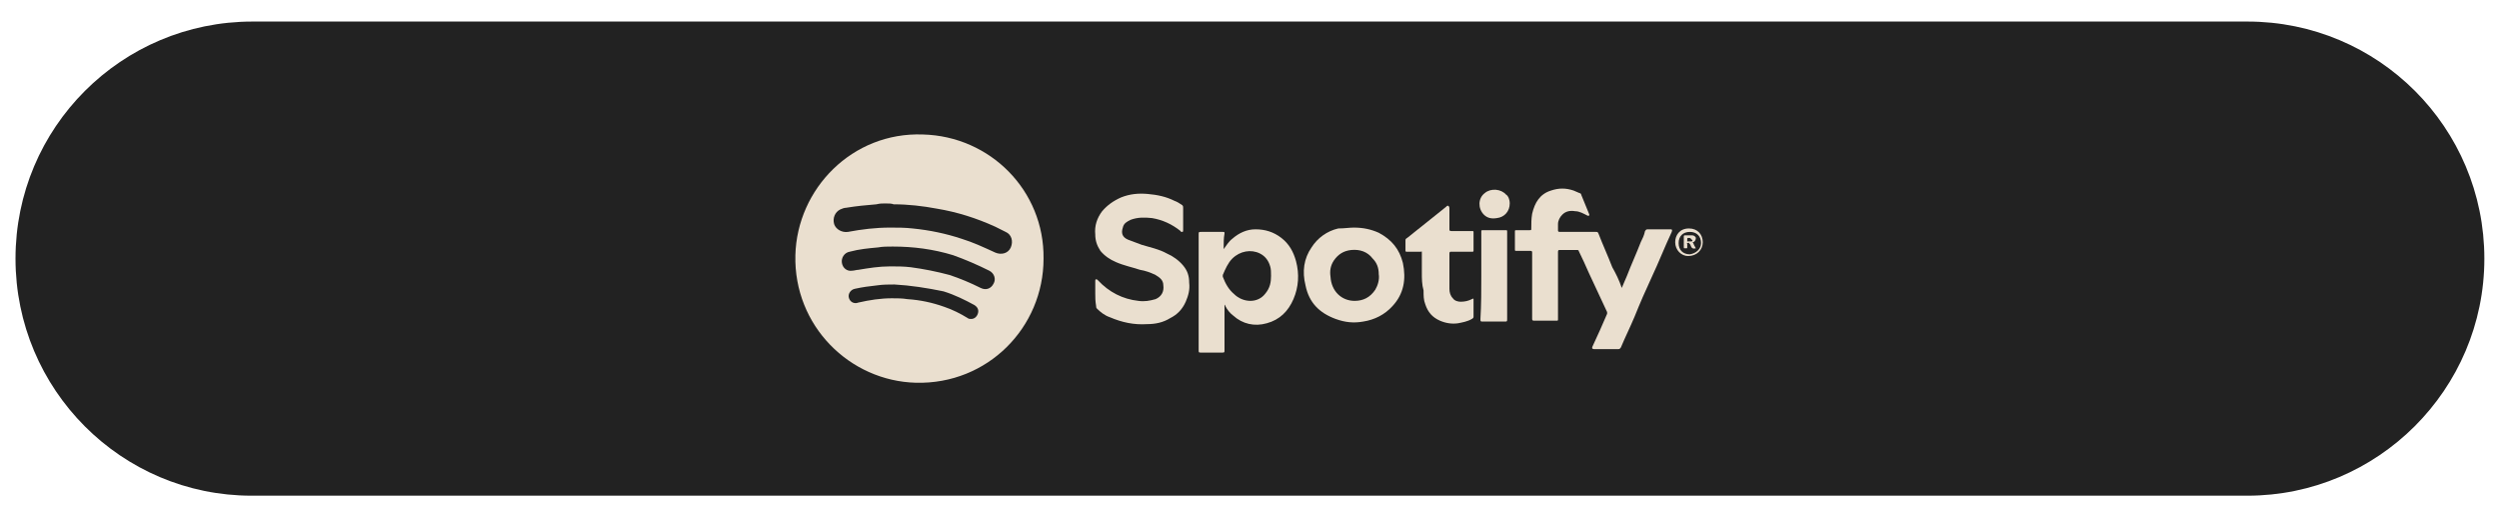
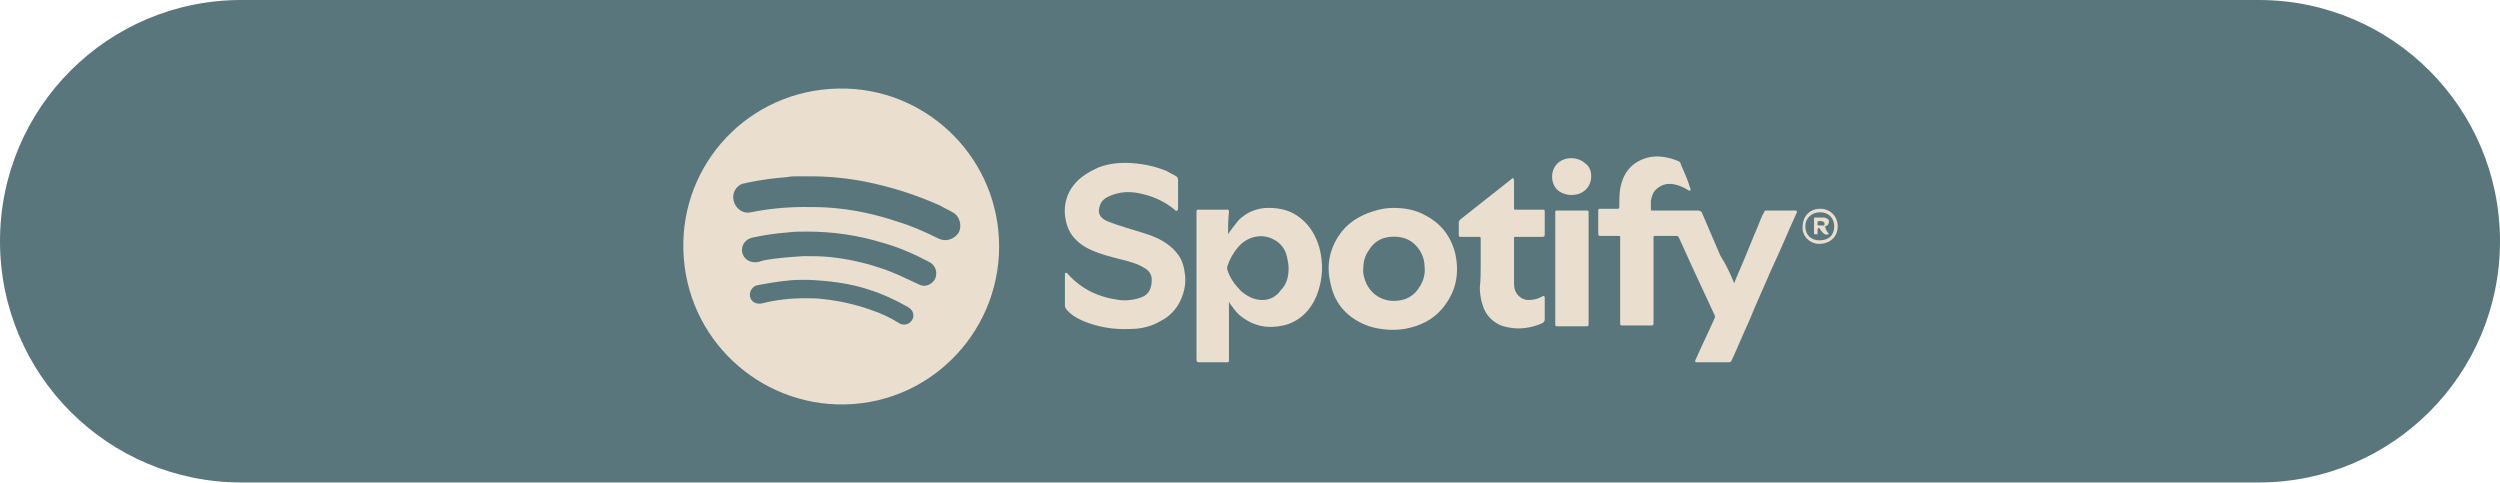
- <svg xmlns="http://www.w3.org/2000/svg" version="1.1" id="Layer_1" x="0px" y="0px" viewBox="0 0 290 60" style="enable-background:new 0 0 290 60;" xml:space="preserve">
+ <svg xmlns="http://www.w3.org/2000/svg" version="1.1" id="Layer_1" x="0px" y="0px" viewBox="0 0 285 55" style="enable-background:new 0 0 285 55;" xml:space="preserve">
  <style type="text/css">
- 	.st0{fill:#222222;}
+ 	.st0{fill:#58767C;}
	.st1{fill:#EADFCF;}
</style>
+   <path class="st0" d="M257.5,55h-230C12.3,55,0,42.7,0,27.5v0C0,12.3,12.3,0,27.5,0l230,0C272.7,0,285,12.3,285,27.5v0  C285,42.7,272.7,55,257.5,55z" />
  <g>
-     <path class="st0" d="M260.8,57.5H29.2C14.1,57.5,1.8,45.2,1.8,30v0c0-15.2,12.3-27.5,27.5-27.5h231.5c15.2,0,27.5,12.3,27.5,27.5v0   C288.3,45.2,275.9,57.5,260.8,57.5z" />
-     <g>
-       <path class="st1" d="M121.1,30c0,8-6.5,14.6-14.8,14.4c-7.7-0.2-14.2-6.6-14-14.8c0.2-7.7,6.6-14.3,14.8-14    C114.9,15.8,121.2,22.1,121.1,30z M102.7,23.6c-0.3,0-0.6,0-1,0.1c-1.2,0.1-2.3,0.2-3.5,0.4c-0.2,0-0.5,0.1-0.7,0.2    c-0.6,0.3-0.9,1-0.7,1.7c0.2,0.6,0.9,1,1.6,0.9c1.6-0.3,3.2-0.5,4.9-0.5c0.9,0,1.7,0,2.6,0.1c2,0.2,3.9,0.6,5.7,1.2    c1.3,0.4,2.6,1,3.9,1.6c0.7,0.3,1.5,0.1,1.8-0.6c0.3-0.7,0.1-1.5-0.6-1.8c-0.4-0.2-0.8-0.4-1.2-0.6c-2.2-1-4.4-1.7-6.8-2.1    c-1.6-0.3-3.3-0.5-5-0.5C103.5,23.6,103.1,23.6,102.7,23.6z M103.6,28.6c-0.6,0-1.2,0-1.7,0.1c-1.1,0.1-2.2,0.2-3.3,0.5    c-0.6,0.1-1,0.7-0.9,1.3c0.1,0.6,0.6,1,1.2,0.9c0.2,0,0.5-0.1,0.7-0.1c1.2-0.2,2.4-0.4,3.7-0.4c0.8,0,1.6,0,2.4,0.1    c1.5,0.2,3,0.5,4.5,0.9c1.2,0.4,2.4,0.9,3.6,1.5c0.6,0.3,1.2,0.1,1.5-0.5c0.3-0.5,0.1-1.2-0.5-1.5c-1.4-0.7-2.8-1.3-4.2-1.8    C108.3,28.9,106,28.6,103.6,28.6z M103.8,33c-0.7,0-1.3,0-2,0.1c-0.9,0.1-1.7,0.2-2.6,0.4c-0.5,0.1-0.8,0.6-0.7,1    c0.1,0.5,0.6,0.8,1.1,0.6c1.3-0.3,2.6-0.5,3.9-0.5c0.6,0,1.2,0,1.8,0.1c1.5,0.1,2.9,0.4,4.3,0.9c0.9,0.3,1.9,0.8,2.7,1.3    c0.1,0.1,0.3,0.1,0.4,0.1c0.4,0,0.7-0.3,0.8-0.7c0.1-0.4-0.1-0.7-0.4-0.9c-1.1-0.6-2.3-1.2-3.6-1.6    C107.6,33.4,105.6,33.1,103.8,33z" />
-       <path class="st1" d="M188.2,33.4c0.2-0.5,0.4-0.9,0.6-1.4c0.5-1.3,1.1-2.6,1.6-3.9c0.2-0.4,0.4-0.8,0.5-1.3    c0.1-0.1,0.1-0.2,0.3-0.2c0.9,0,1.7,0,2.6,0c0.2,0,0.3,0,0.2,0.3c-0.8,1.7-1.5,3.5-2.3,5.2c-0.7,1.5-1.4,3.1-2,4.6    c-0.5,1.2-1.1,2.4-1.6,3.6c-0.1,0.1-0.1,0.2-0.3,0.2c-0.9,0-1.8,0-2.8,0c-0.2,0-0.3-0.1-0.2-0.3c0.6-1.3,1.2-2.6,1.7-3.8    c0-0.1,0-0.1,0-0.2c-0.7-1.5-1.4-3-2.1-4.5c-0.4-0.9-0.8-1.8-1.2-2.6c0-0.1-0.1-0.1-0.2-0.1c-0.7,0-1.4,0-2,0    c-0.1,0-0.2,0-0.2,0.2c0,2.6,0,5.2,0,7.8c0,0.2,0,0.2-0.2,0.2c-0.8,0-1.7,0-2.5,0c-0.2,0-0.3,0-0.3-0.2c0-2.6,0-5.2,0-7.7    c0-0.1,0-0.2-0.2-0.2c-0.5,0-1,0-1.6,0c-0.2,0-0.2,0-0.2-0.2c0-0.7,0-1.3,0-2c0-0.2,0-0.2,0.2-0.2c0.5,0,1,0,1.5,0    c0.2,0,0.2,0,0.2-0.2c0-0.6,0-1.1,0.1-1.7c0.3-1.3,0.9-2.3,2.2-2.7c0.9-0.3,1.7-0.3,2.6,0c0.2,0.1,0.5,0.2,0.7,0.3    c0.1,0,0.2,0.1,0.2,0.2c0.3,0.7,0.6,1.5,0.9,2.2c0,0.1,0.1,0.1,0,0.2c-0.1,0.1-0.1,0-0.2,0c-0.4-0.2-0.9-0.5-1.4-0.5    c-0.6-0.1-1.1,0-1.5,0.4c-0.3,0.3-0.5,0.7-0.5,1.1c0,0.2,0,0.5,0,0.7c0,0.1,0,0.2,0.2,0.2c1.4,0,2.8,0,4.2,0c0.2,0,0.2,0,0.3,0.2    c0.5,1.3,1.1,2.6,1.6,3.9C187.5,31.7,187.9,32.5,188.2,33.4z" />
-       <path class="st1" d="M142,28.9c0.3-0.4,0.6-0.9,1-1.2c0.8-0.7,1.7-1.1,2.7-1.1c1.1,0,2.1,0.3,3,1c0.9,0.7,1.4,1.6,1.7,2.7    c0.4,1.5,0.3,3-0.3,4.4c-0.6,1.4-1.6,2.4-3.1,2.8c-1.4,0.4-2.8,0.1-3.9-0.9c-0.4-0.3-0.7-0.7-0.9-1.1c0-0.1-0.1-0.1-0.1-0.2    c0,0.1,0,0.1,0,0.2c0,1.7,0,3.4,0,5.1c0,0.3,0,0.3-0.3,0.3c-0.8,0-1.6,0-2.4,0c-0.3,0-0.3,0-0.3-0.3c0-4.5,0-8.9,0-13.4    c0-0.3,0-0.3,0.3-0.3c0.8,0,1.7,0,2.5,0c0.2,0,0.2,0,0.2,0.2C142,27.6,142,28.2,142,28.9z M147.5,32c0-0.4,0-0.8-0.1-1.1    c-0.2-0.7-0.6-1.2-1.2-1.5c-1-0.5-2.3-0.3-3.2,0.6c-0.5,0.5-0.8,1.2-1.1,1.9c0,0.1,0,0.1,0,0.2c0.3,0.8,0.7,1.5,1.3,2    c0.5,0.5,1.2,0.8,1.9,0.8c0.7,0,1.3-0.3,1.7-0.8C147.4,33.4,147.5,32.7,147.5,32z" />
-       <path class="st1" d="M127.1,34c0-0.5,0-1,0-1.4c0-0.1,0-0.2,0.1-0.2c0.1,0,0.1,0,0.2,0.1c1.3,1.4,2.9,2.2,4.7,2.4    c0.7,0.1,1.3,0,2-0.2c0.7-0.3,1-0.9,0.9-1.6c0-0.6-0.4-0.9-0.9-1.2c-0.6-0.3-1.2-0.5-1.8-0.6c-0.9-0.3-1.9-0.5-2.8-0.9    c-0.7-0.3-1.3-0.7-1.8-1.3c-0.4-0.6-0.6-1.2-0.6-1.9c-0.1-1,0.2-1.9,0.8-2.7c0.6-0.7,1.3-1.2,2.2-1.6c1-0.4,2-0.5,3.1-0.4    c1.1,0.1,2.1,0.3,3.1,0.8c0.3,0.1,0.6,0.3,0.9,0.5c0.1,0.1,0.1,0.2,0.1,0.3c0,0.9,0,1.7,0,2.6c0,0.1,0,0.2-0.1,0.2    c-0.1,0-0.2,0-0.2-0.1c-1-0.8-2.1-1.3-3.3-1.5c-0.9-0.1-1.7-0.1-2.5,0.2c-0.4,0.2-0.8,0.4-0.9,0.9c-0.2,0.6-0.1,1.1,0.6,1.4    c0.5,0.2,1.1,0.4,1.6,0.6c1,0.3,2,0.5,2.9,1c0.7,0.3,1.4,0.8,1.9,1.4c0.5,0.6,0.7,1.2,0.7,2c0.1,0.8-0.1,1.5-0.4,2.2    c-0.4,0.9-1,1.5-1.8,1.9c-0.8,0.5-1.7,0.7-2.7,0.7c-1.5,0.1-2.9-0.2-4.3-0.8c-0.6-0.2-1.1-0.6-1.5-1c-0.1-0.1-0.1-0.2-0.1-0.3    C127.1,34.9,127.1,34.5,127.1,34z" />
-       <path class="st1" d="M157.1,26.4c1.1,0,2,0.2,2.9,0.6c1.5,0.8,2.4,1.9,2.8,3.5c0.4,1.9,0.1,3.6-1.2,5c-0.9,1-2.1,1.6-3.4,1.8    c-1.1,0.2-2.1,0.1-3.2-0.3c-1.9-0.7-3.1-1.9-3.5-3.9c-0.4-1.6-0.2-3.1,0.7-4.4c0.7-1.1,1.8-1.9,3.1-2.2    C156,26.5,156.6,26.4,157.1,26.4z M157.2,34.9c1,0,1.8-0.4,2.4-1.3c0.3-0.5,0.5-1.2,0.4-1.8c0-0.7-0.2-1.3-0.7-1.8    c-0.6-0.8-1.5-1.1-2.5-1c-0.9,0.1-1.5,0.5-2,1.2c-0.4,0.6-0.5,1.2-0.4,1.9C154.5,33.8,155.7,34.9,157.2,34.9z" />
-       <path class="st1" d="M165,31.6c0-0.8,0-1.6,0-2.3c0-0.1,0-0.2-0.1-0.1c-0.5,0-1.1,0-1.6,0c-0.2,0-0.2,0-0.2-0.2c0-0.4,0-0.7,0-1.1    c0-0.1,0-0.2,0.2-0.3c1.5-1.2,3-2.4,4.5-3.6c0.1-0.1,0.2-0.2,0.3-0.1c0.1,0.1,0.1,0.2,0.1,0.3c0,0.8,0,1.6,0,2.4    c0,0.1,0,0.2,0.2,0.2c0.8,0,1.6,0,2.4,0c0.2,0,0.2,0,0.2,0.2c0,0.7,0,1.3,0,2c0,0.2,0,0.2-0.2,0.2c-0.8,0-1.6,0-2.4,0    c-0.1,0-0.2,0-0.2,0.2c0,1.4,0,2.7,0,4.1c0,0.4,0.1,0.8,0.4,1.1c0.2,0.3,0.6,0.4,0.9,0.4c0.5,0,0.9-0.1,1.3-0.3    c0.2-0.1,0.2-0.1,0.2,0.1c0,0.6,0,1.3,0,1.9c0,0.1,0,0.2-0.2,0.3c-0.5,0.3-1.1,0.4-1.6,0.5c-0.7,0.1-1.4,0-2.1-0.3    c-0.9-0.4-1.4-1-1.7-1.9c-0.2-0.5-0.2-1-0.2-1.6C165,33,165,32.3,165,31.6z" />
-       <path class="st1" d="M171.9,32c0-1.7,0-3.4,0-5.1c0-0.2,0-0.2,0.2-0.2c0.9,0,1.7,0,2.6,0c0.2,0,0.2,0,0.2,0.2c0,0.7,0,1.3,0,2    c0,2.7,0,5.4,0,8.1c0,0.3,0,0.3-0.3,0.3c-0.8,0-1.7,0-2.5,0c-0.3,0-0.3,0-0.3-0.3C171.9,35.3,171.9,33.7,171.9,32z" />
-       <path class="st1" d="M175.2,23.6c0,0.9-0.6,1.6-1.5,1.7c-0.6,0.1-1.1,0-1.5-0.4c-0.7-0.7-0.7-1.9,0.1-2.5c0.7-0.6,1.9-0.5,2.5,0.2    C175,22.7,175.2,23.1,175.2,23.6z" />
-       <path class="st1" d="M194.4,28.1c0-0.8,0.5-1.6,1.6-1.6c1,0,1.6,0.7,1.6,1.6c0,0.9-0.7,1.6-1.7,1.6    C195.1,29.7,194.4,29,194.4,28.1z M197.4,28.2c0-0.8-0.5-1.3-1.3-1.3c-0.8,0-1.3,0.5-1.3,1.3c0,0.8,0.5,1.3,1.3,1.3    C196.8,29.4,197.4,28.9,197.4,28.2z" />
-       <path class="st1" d="M196.8,28.8C196.8,28.8,196.8,28.8,196.8,28.8c-0.3,0.1-0.5,0-0.6-0.3c0-0.1-0.1-0.2-0.2-0.3    c0-0.1-0.1,0-0.2,0c-0.1,0,0,0.1,0,0.1c0,0.1,0,0.2,0,0.4c0,0.1,0,0.1-0.1,0.1c-0.1,0-0.1,0-0.2,0c-0.1,0-0.1,0-0.1-0.1    c0-0.4,0-0.9,0-1.3c0,0,0-0.1,0.1-0.1c0.3,0,0.6,0,0.9,0c0.2,0,0.4,0.2,0.4,0.3c0,0.2-0.1,0.4-0.3,0.5c-0.1,0-0.1,0.1,0,0.1    C196.6,28.5,196.7,28.6,196.8,28.8z M196,27.6c-0.2,0-0.2,0-0.2,0.2c0,0,0,0,0,0.1c0,0,0,0.1,0,0.1c0.2,0,0.3,0,0.5,0    c0.1,0,0.1-0.1,0.1-0.1c0-0.1,0-0.1-0.1-0.1C196.2,27.6,196.1,27.6,196,27.6z" />
-     </g>
+     <path class="st1" d="M113.9,28.1c0,10-8.2,18.3-18.5,18c-9.6-0.3-17.7-8.2-17.5-18.5c0.2-9.7,8.2-17.8,18.6-17.5   C106.1,10.4,113.9,18.3,113.9,28.1z M90.9,20.1c-0.4,0-0.8,0-1.2,0.1c-1.5,0.1-2.9,0.3-4.4,0.6c-0.3,0.1-0.6,0.1-0.8,0.2   c-0.8,0.4-1.1,1.3-0.8,2.1c0.3,0.8,1.1,1.3,1.9,1.1c2-0.4,4-0.6,6.1-0.6c1.1,0,2.1,0,3.2,0.1c2.4,0.2,4.8,0.7,7.2,1.5   c1.7,0.5,3.3,1.2,4.9,2c0.8,0.4,1.8,0.1,2.3-0.7c0.4-0.8,0.1-1.9-0.7-2.3c-0.5-0.3-1-0.5-1.5-0.8c-2.7-1.2-5.5-2.1-8.5-2.7   c-2.1-0.4-4.1-0.6-6.2-0.6C91.8,20.1,91.3,20.1,90.9,20.1z M92,26.4c-0.7,0-1.5,0-2.2,0.1c-1.4,0.1-2.7,0.3-4.1,0.6   c-0.7,0.2-1.2,0.8-1.1,1.6c0.1,0.7,0.7,1.2,1.5,1.2c0.3,0,0.6-0.1,0.9-0.2c1.5-0.3,3.1-0.4,4.6-0.5c1,0,2,0,3,0.1   c1.9,0.2,3.8,0.6,5.6,1.2c1.6,0.5,3,1.2,4.5,1.9c0.7,0.4,1.5,0.1,1.9-0.6c0.3-0.7,0.1-1.5-0.6-1.9c-1.7-0.9-3.5-1.7-5.3-2.2   C97.8,26.8,94.9,26.4,92,26.4z M92.1,31.9c-0.9,0-1.7,0-2.4,0.1c-1.1,0.1-2.2,0.3-3.3,0.5c-0.6,0.1-1,0.7-0.9,1.3   c0.1,0.6,0.7,0.9,1.3,0.8c1.6-0.4,3.2-0.6,4.9-0.6c0.7,0,1.5,0,2.2,0.1c1.8,0.2,3.6,0.6,5.3,1.2c1.2,0.4,2.3,0.9,3.4,1.6   c0.2,0.1,0.3,0.1,0.5,0.1c0.5,0,0.9-0.4,1-0.8c0.1-0.5-0.1-0.9-0.6-1.2c-1.4-0.8-2.9-1.5-4.5-2C96.9,32.3,94.5,32,92.1,31.9z" />
+     <path class="st1" d="M197.7,32.3c0.2-0.6,0.5-1.2,0.7-1.7c0.7-1.6,1.3-3.2,2-4.8c0.2-0.5,0.4-1.1,0.7-1.6c0.1-0.2,0.1-0.2,0.3-0.2   c1.1,0,2.2,0,3.2,0c0.3,0,0.3,0.1,0.2,0.3c-1,2.2-1.9,4.4-2.9,6.5c-0.8,1.9-1.7,3.8-2.5,5.8c-0.7,1.5-1.3,3-2,4.5   c-0.1,0.2-0.2,0.2-0.4,0.2c-1.2,0-2.3,0-3.5,0c-0.3,0-0.3-0.1-0.2-0.3c0.7-1.6,1.5-3.2,2.2-4.8c0-0.1,0-0.2,0-0.2   c-0.9-1.9-1.7-3.7-2.6-5.6c-0.5-1.1-1-2.2-1.5-3.3c-0.1-0.1-0.1-0.2-0.2-0.2c-0.8,0-1.7,0-2.5,0c-0.2,0-0.2,0-0.2,0.2   c0,3.2,0,6.5,0,9.7c0,0.3,0,0.3-0.3,0.3c-1.1,0-2.1,0-3.2,0c-0.3,0-0.3,0-0.3-0.3c0-3.2,0-6.4,0-9.7c0-0.2,0-0.2-0.2-0.2   c-0.7,0-1.3,0-2,0c-0.2,0-0.3,0-0.3-0.3c0-0.8,0-1.7,0-2.5c0-0.3,0-0.3,0.3-0.3c0.6,0,1.3,0,1.9,0c0.2,0,0.2-0.1,0.2-0.2   c0-0.7,0-1.4,0.1-2.1c0.3-1.6,1.1-2.8,2.7-3.4c1.1-0.4,2.1-0.3,3.2,0c0.3,0.1,0.6,0.2,0.8,0.3c0.1,0.1,0.2,0.1,0.2,0.3   c0.4,0.9,0.8,1.8,1.1,2.8c0,0.1,0.1,0.1,0,0.2c-0.1,0.1-0.2,0-0.2,0c-0.5-0.3-1.1-0.6-1.7-0.7c-0.7-0.1-1.3,0-1.9,0.5   c-0.4,0.3-0.6,0.8-0.7,1.4c0,0.3,0,0.6,0,0.9c0,0.2,0,0.2,0.2,0.2c1.7,0,3.5,0,5.2,0c0.2,0,0.3,0.1,0.4,0.2   c0.7,1.6,1.4,3.3,2.1,4.9C196.8,30.2,197.3,31.3,197.7,32.3z" />
+     <path class="st1" d="M140,26.7c0.4-0.6,0.8-1.1,1.2-1.6c0.9-0.9,2.1-1.4,3.4-1.4c1.4,0,2.6,0.3,3.7,1.2c1.1,0.9,1.7,2,2.1,3.3   c0.5,1.9,0.4,3.7-0.3,5.5c-0.7,1.7-2,3-3.8,3.4c-1.8,0.4-3.4,0.1-4.9-1.1c-0.5-0.4-0.8-0.9-1.2-1.4c0-0.1-0.1-0.2-0.1-0.2   c0,0.1,0,0.1,0,0.2c0,2.1,0,4.2,0,6.4c0,0.3,0,0.3-0.3,0.3c-1,0-2,0-3,0c-0.3,0-0.4,0-0.4-0.4c0-5.6,0-11.2,0-16.7   c0-0.3,0-0.3,0.3-0.3c1,0,2.1,0,3.1,0c0.3,0,0.3,0,0.3,0.3C140,25.1,140,25.9,140,26.7z M146.9,30.6c0-0.5-0.1-0.9-0.2-1.4   c-0.2-0.8-0.7-1.5-1.5-1.9c-1.3-0.7-2.9-0.4-4,0.8c-0.6,0.7-1,1.4-1.3,2.3c0,0.1,0,0.2,0,0.3c0.3,1,0.9,1.8,1.6,2.5   c0.7,0.6,1.5,1,2.4,1c0.9,0,1.6-0.4,2.1-1.1C146.7,32.4,146.9,31.5,146.9,30.6z" />
+     <path class="st1" d="M121.4,33.1c0-0.6,0-1.2,0-1.8c0-0.1,0-0.2,0.1-0.2c0.1,0,0.2,0,0.2,0.1c1.6,1.8,3.6,2.7,5.9,3   c0.8,0.1,1.7,0,2.5-0.3c0.9-0.3,1.2-1.1,1.2-2c0-0.8-0.5-1.2-1.1-1.5c-0.7-0.4-1.5-0.6-2.3-0.8c-1.2-0.3-2.4-0.6-3.5-1.1   c-0.9-0.4-1.6-0.9-2.2-1.7c-0.5-0.7-0.7-1.5-0.8-2.3c-0.1-1.2,0.2-2.4,1-3.4c0.7-0.9,1.7-1.5,2.8-2c1.3-0.5,2.6-0.6,3.9-0.5   c1.4,0.1,2.7,0.4,3.9,0.9c0.4,0.2,0.7,0.4,1.1,0.6c0.1,0.1,0.2,0.2,0.2,0.4c0,1.1,0,2.1,0,3.2c0,0.1,0,0.2-0.1,0.3   c-0.1,0.1-0.2,0-0.3-0.1c-1.2-1-2.6-1.6-4.2-1.9c-1.1-0.2-2.1-0.1-3.1,0.3c-0.5,0.2-1,0.5-1.2,1.1c-0.3,0.8-0.1,1.4,0.8,1.8   c0.7,0.3,1.4,0.5,2,0.7c1.2,0.4,2.5,0.7,3.6,1.2c0.9,0.4,1.8,1,2.4,1.8c0.6,0.7,0.8,1.6,0.9,2.5c0.1,1-0.1,1.9-0.5,2.8   c-0.5,1.1-1.3,1.9-2.3,2.4c-1,0.6-2.2,0.9-3.4,0.9c-1.9,0.1-3.7-0.2-5.4-0.9c-0.7-0.3-1.4-0.7-1.9-1.3c-0.1-0.1-0.2-0.3-0.2-0.4   C121.4,34.3,121.4,33.7,121.4,33.1z" />
+     <path class="st1" d="M158.8,23.7c1.3,0,2.5,0.2,3.6,0.8c1.8,0.9,3,2.4,3.5,4.4c0.5,2.3,0.1,4.4-1.5,6.3c-1.1,1.3-2.6,2-4.3,2.3   c-1.3,0.2-2.7,0.1-4-0.3c-2.3-0.8-3.9-2.4-4.4-4.8c-0.5-2-0.2-3.8,0.9-5.5c0.9-1.4,2.3-2.3,3.9-2.8   C157.4,23.8,158.2,23.7,158.8,23.7z M158.9,34.3c1.3,0,2.3-0.5,3-1.7c0.4-0.7,0.6-1.4,0.5-2.2c0-0.8-0.3-1.6-0.8-2.2   c-0.8-1-1.9-1.3-3.1-1.2c-1.1,0.1-1.9,0.6-2.5,1.6c-0.5,0.7-0.6,1.5-0.6,2.4C155.6,32.9,157,34.3,158.9,34.3z" />
+     <path class="st1" d="M168.8,30.1c0-1,0-1.9,0-2.9c0-0.1,0-0.2-0.2-0.2c-0.7,0-1.3,0-2,0c-0.3,0-0.3,0-0.3-0.3c0-0.4,0-0.9,0-1.3   c0-0.2,0.1-0.3,0.2-0.4c1.9-1.5,3.8-3,5.7-4.5c0.1-0.1,0.2-0.2,0.3-0.2c0.1,0.1,0.1,0.3,0.1,0.4c0,1,0,2,0,3c0,0.2,0,0.2,0.2,0.2   c1,0,2,0,3,0c0.3,0,0.3,0,0.3,0.3c0,0.8,0,1.6,0,2.5c0,0.2,0,0.3-0.3,0.3c-1,0-2,0-3,0c-0.2,0-0.2,0-0.2,0.2c0,1.7,0,3.4,0,5.1   c0,0.5,0.1,1,0.5,1.4c0.3,0.3,0.7,0.5,1.1,0.5c0.6,0,1.1-0.1,1.6-0.4c0.2-0.1,0.3-0.1,0.3,0.2c0,0.8,0,1.6,0,2.4   c0,0.2-0.1,0.3-0.2,0.4c-0.6,0.3-1.3,0.5-2.1,0.6c-0.9,0.1-1.8,0-2.7-0.3c-1.1-0.5-1.8-1.3-2.1-2.4c-0.2-0.6-0.3-1.3-0.3-1.9   C168.8,31.9,168.8,31,168.8,30.1z" />
+     <path class="st1" d="M177.3,30.6c0-2.1,0-4.2,0-6.3c0-0.3,0-0.3,0.3-0.3c1.1,0,2.1,0,3.2,0c0.3,0,0.3,0,0.3,0.3c0,0.8,0,1.6,0,2.4   c0,3.4,0,6.7,0,10.1c0,0.4,0,0.4-0.4,0.4c-1,0-2.1,0-3.1,0c-0.3,0-0.3,0-0.3-0.3C177.3,34.8,177.3,32.7,177.3,30.6z" />
+     <path class="st1" d="M181.4,20.1c0,1.1-0.8,2-1.9,2.1c-0.7,0.1-1.4-0.1-1.9-0.5c-0.9-0.8-0.9-2.4,0.1-3.2c0.9-0.7,2.3-0.6,3.1,0.2   C181.2,19,181.4,19.5,181.4,20.1z" />
+     <path class="st1" d="M205.5,25.8c0-1,0.7-2,2-2c1.2,0,2,0.9,2,2c0,1.2-0.9,2-2.1,2C206.3,27.8,205.4,26.9,205.5,25.8z M209.1,25.8   c0-1-0.7-1.6-1.6-1.6c-1,0-1.7,0.7-1.7,1.6c0,1,0.7,1.6,1.6,1.6C208.5,27.4,209.1,26.8,209.1,25.8z" />
+     <path class="st1" d="M208.5,26.7C208.5,26.7,208.5,26.7,208.5,26.7c-0.4,0.1-0.6,0-0.8-0.3c-0.1-0.1-0.2-0.2-0.2-0.3   c-0.1-0.1-0.1-0.1-0.2-0.1c-0.1,0,0,0.1-0.1,0.1c0,0.2,0,0.3,0,0.5c0,0.1,0,0.2-0.1,0.1c-0.1,0-0.1,0-0.2,0c-0.1,0-0.1,0-0.1-0.1   c0-0.6,0-1.1,0-1.7c0-0.1,0-0.1,0.1-0.1c0.4,0,0.7,0,1.1,0c0.3,0.1,0.5,0.2,0.5,0.4c0,0.3-0.1,0.5-0.4,0.6c-0.1,0-0.1,0.1,0,0.1   C208.1,26.2,208.3,26.4,208.5,26.7z M207.5,25.2c-0.3,0-0.3,0-0.3,0.3c0,0,0,0.1,0,0.1c0,0,0,0.1,0.1,0.1c0.2,0,0.4,0,0.6,0   c0.1,0,0.1-0.1,0.1-0.2c0-0.1,0-0.1-0.1-0.2C207.7,25.2,207.6,25.2,207.5,25.2z" />
  </g>
</svg>
